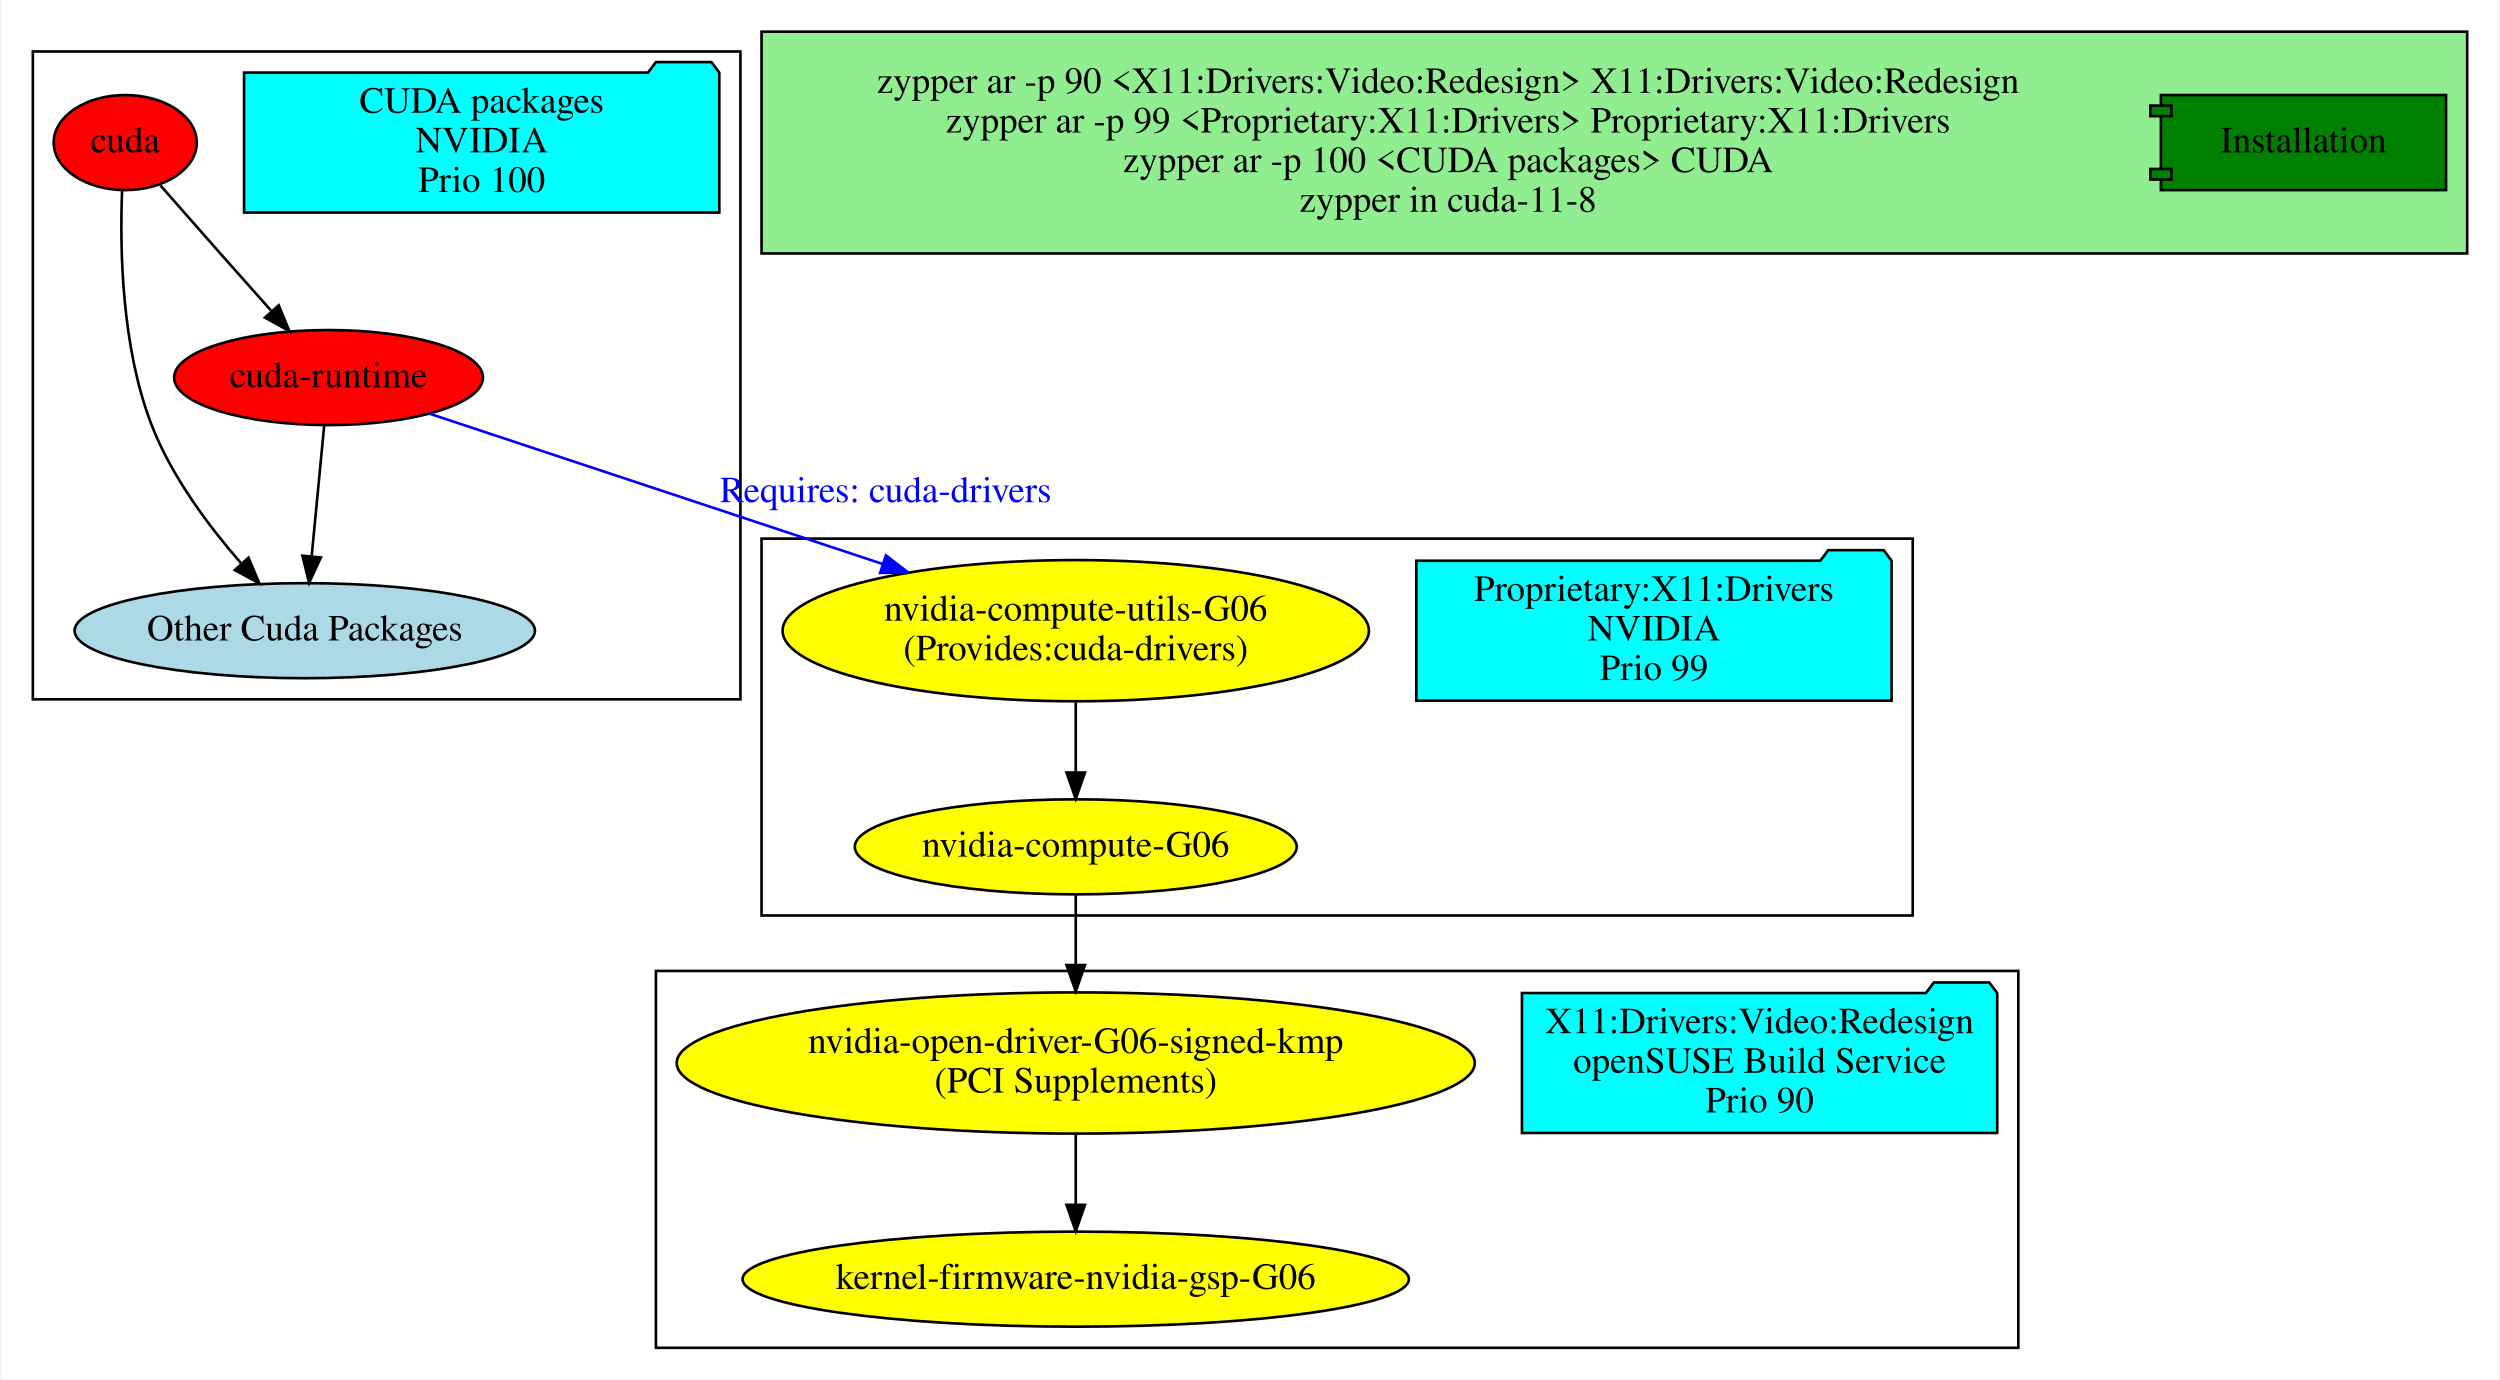
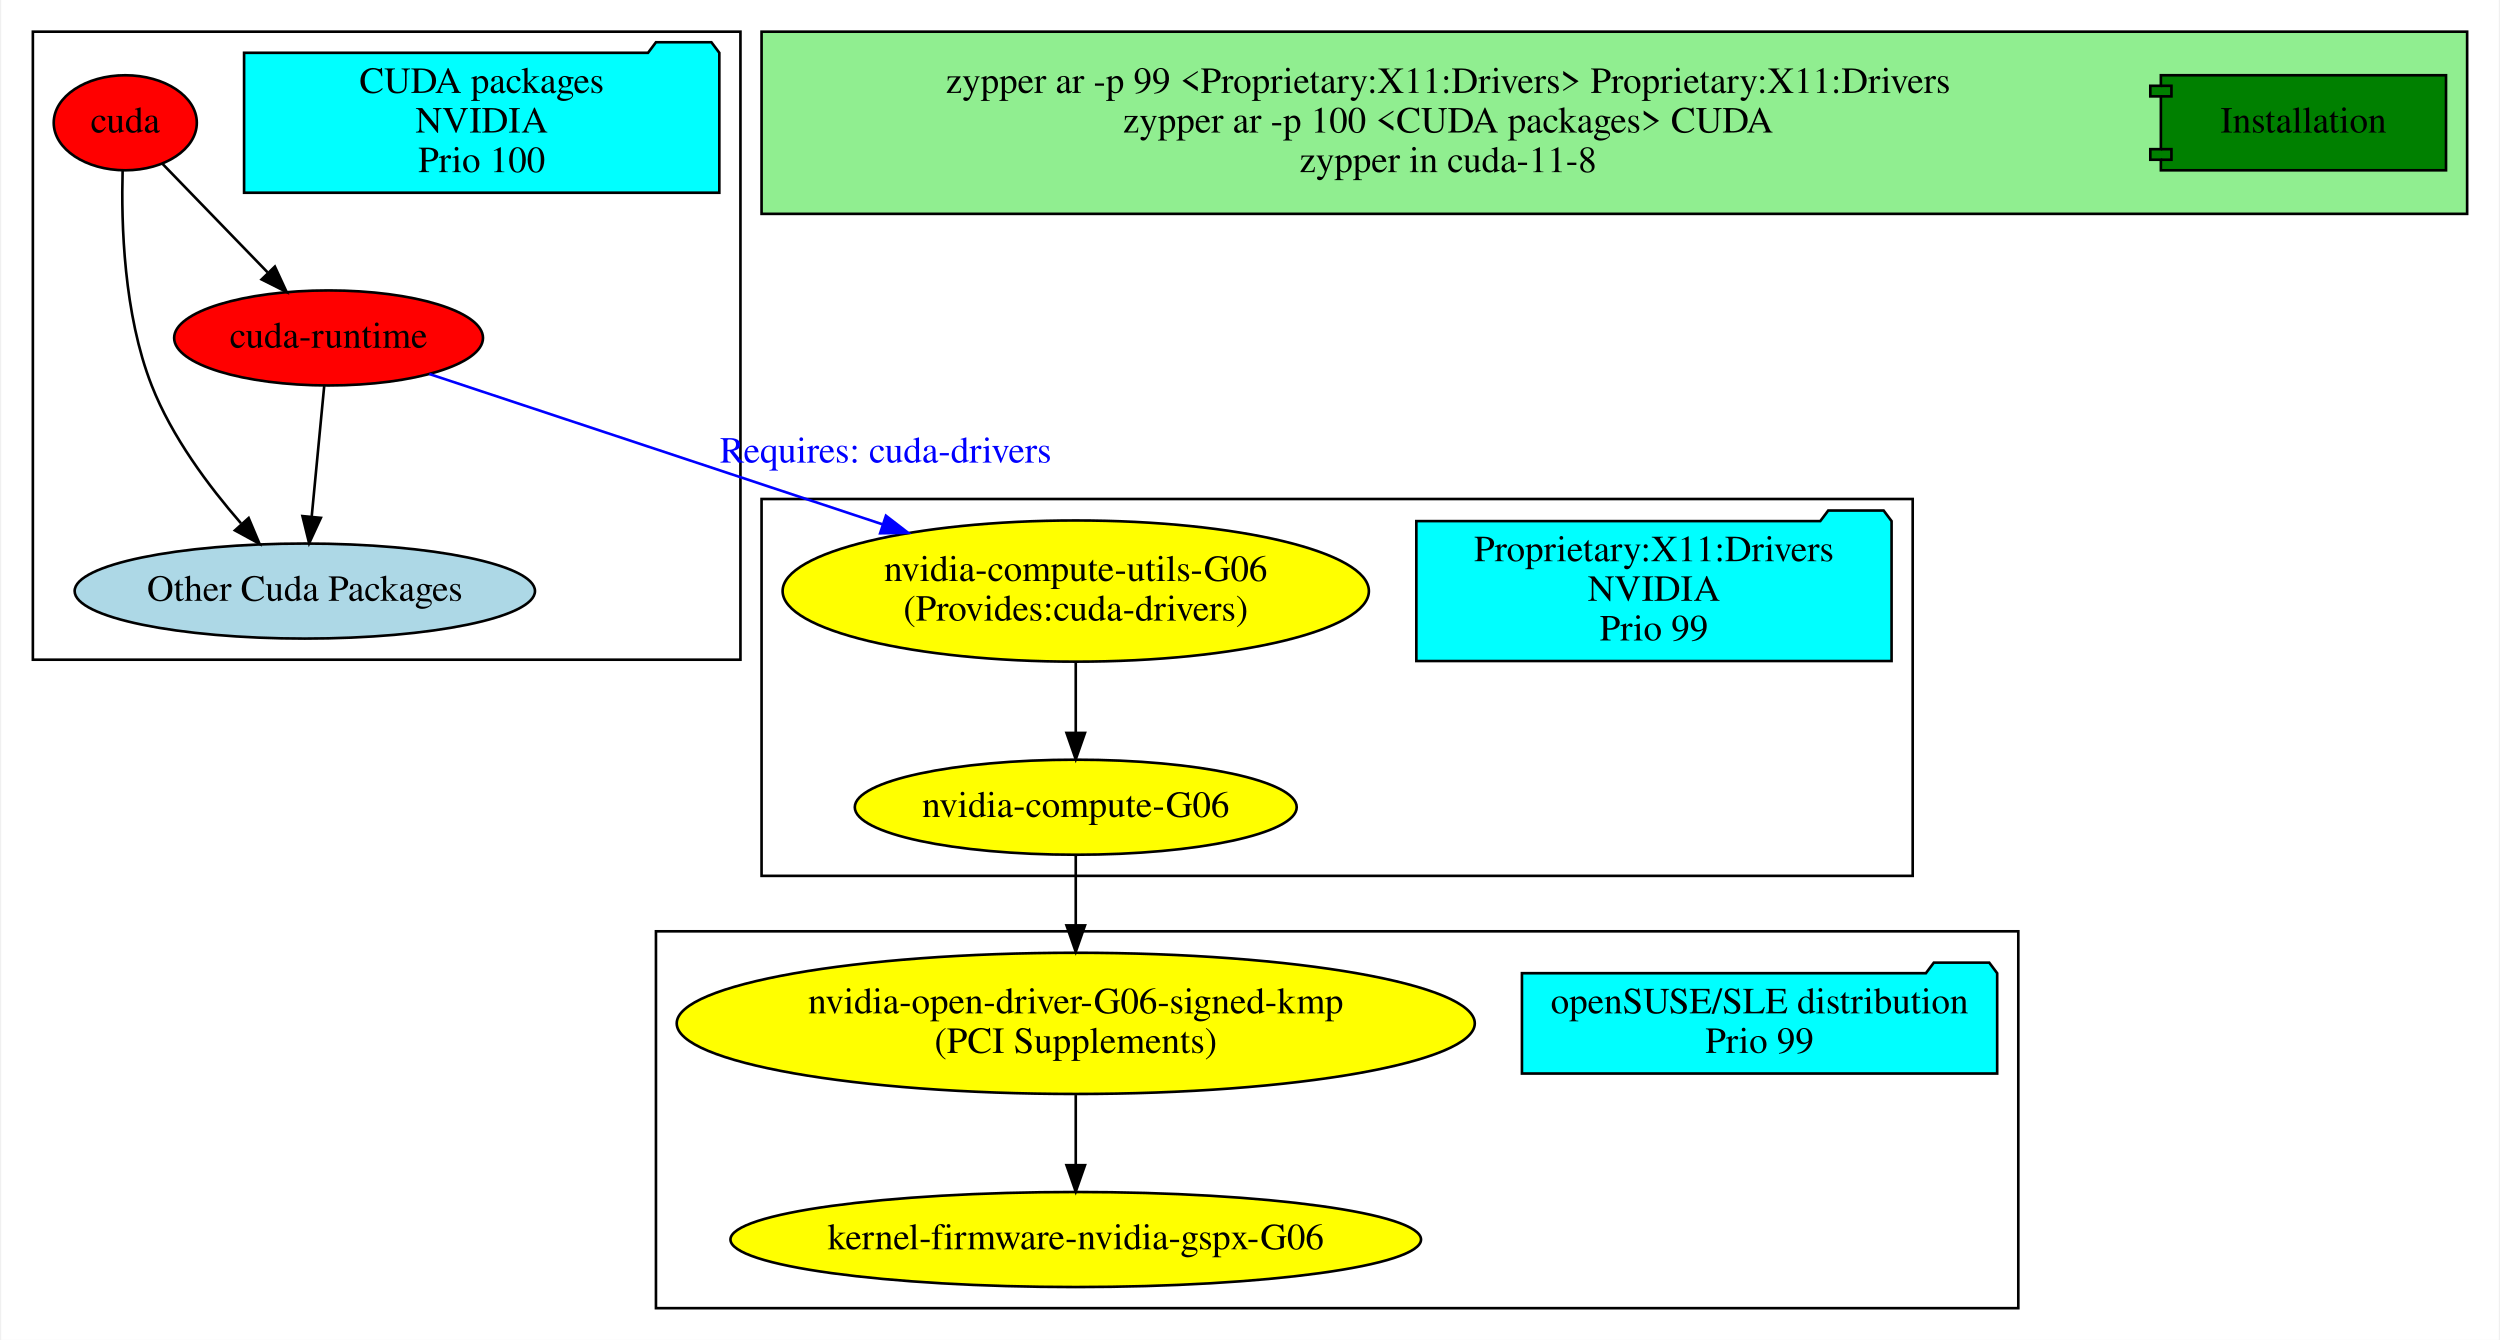
- <svg xmlns="http://www.w3.org/2000/svg" width="946pt" height="522pt" viewBox="0.00 0.00 946.00 522.48">
-   <g id="graph0" class="graph" transform="scale(1 1) rotate(0) translate(4 518.48)">
-     <polygon fill="white" stroke="transparent" points="-4,4 -4,-518.48 942,-518.48 942,4 -4,4" />
+ <svg xmlns="http://www.w3.org/2000/svg" width="946pt" height="507pt" viewBox="0.00 0.00 946.00 507.48">
+   <g id="graph0" class="graph" transform="scale(1 1) rotate(0) translate(4 503.48)">
+     <polygon fill="white" stroke="transparent" points="-4,4 -4,-503.48 942,-503.48 942,4 -4,4" />
    <g id="clust1" class="cluster">
-       <polygon fill="none" stroke="black" points="8,-253.61 8,-498.98 276,-498.98 276,-253.61 8,-253.61" />
+       <polygon fill="none" stroke="black" points="8,-253.61 8,-491.48 276,-491.48 276,-253.61 8,-253.61" />
    </g>
    <g id="clust2" class="cluster">
      <polygon fill="none" stroke="black" points="284,-171.74 284,-314.48 720,-314.48 720,-171.74 284,-171.74" />
    </g>
    <g id="clust3" class="cluster">
      <polygon fill="none" stroke="black" points="244,-8 244,-150.74 760,-150.74 760,-8 244,-8" />
    </g>
    <g id="clust4" class="cluster">
-       <polygon fill="lightgreen" stroke="black" points="284,-422.48 284,-506.48 930,-506.48 930,-422.48 284,-422.48" />
+       <polygon fill="lightgreen" stroke="black" points="284,-422.48 284,-491.48 930,-491.48 930,-422.48 284,-422.48" />
    </g>
    <g id="node1" class="node">
-       <polygon fill="aqua" stroke="black" points="268,-490.98 265,-494.98 244,-494.98 241,-490.98 88,-490.98 88,-437.98 268,-437.98 268,-490.98" />
-       <text text-anchor="middle" x="178" y="-475.78" font-family="Times,serif" font-size="14.00">CUDA packages</text>
-       <text text-anchor="middle" x="178" y="-460.78" font-family="Times,serif" font-size="14.00">NVIDIA</text>
-       <text text-anchor="middle" x="178" y="-445.78" font-family="Times,serif" font-size="14.00"> Prio 100</text>
+       <polygon fill="aqua" stroke="black" points="268,-483.48 265,-487.48 244,-487.48 241,-483.48 88,-483.48 88,-430.48 268,-430.48 268,-483.48" />
+       <text text-anchor="middle" x="178" y="-468.28" font-family="Times,serif" font-size="14.00">CUDA packages</text>
+       <text text-anchor="middle" x="178" y="-453.28" font-family="Times,serif" font-size="14.00">NVIDIA</text>
+       <text text-anchor="middle" x="178" y="-438.28" font-family="Times,serif" font-size="14.00"> Prio 100</text>
    </g>
    <g id="node2" class="node">
-       <ellipse fill="red" stroke="black" cx="43" cy="-464.48" rx="27.1" ry="18" />
-       <text text-anchor="middle" x="43" y="-460.78" font-family="Times,serif" font-size="14.00">cuda</text>
+       <ellipse fill="red" stroke="black" cx="43" cy="-456.98" rx="27.1" ry="18" />
+       <text text-anchor="middle" x="43" y="-453.28" font-family="Times,serif" font-size="14.00">cuda</text>
    </g>
    <g id="node3" class="node">
      <ellipse fill="red" stroke="black" cx="120" cy="-375.48" rx="58.49" ry="18" />
      <text text-anchor="middle" x="120" y="-371.78" font-family="Times,serif" font-size="14.00">cuda-runtime</text>
    </g>
    <g id="edge1" class="edge">
-       <path fill="none" stroke="black" d="M56.31,-448.27C63.09,-440.53 71.47,-430.99 79,-422.48 85.22,-415.45 91.98,-407.84 98.2,-400.88" />
-       <polygon fill="black" stroke="black" points="101.12,-402.85 105.17,-393.06 95.9,-398.19 101.12,-402.85" />
+       <path fill="none" stroke="black" d="M57.12,-441.4C68.23,-429.93 83.93,-413.72 96.87,-400.36" />
+       <polygon fill="black" stroke="black" points="99.66,-402.51 104.11,-392.89 94.64,-397.64 99.66,-402.51" />
    </g>
    <g id="node4" class="node">
      <ellipse fill="lightblue" stroke="black" cx="111" cy="-279.61" rx="87.18" ry="18" />
      <text text-anchor="middle" x="111" y="-275.91" font-family="Times,serif" font-size="14.00">Other Cuda Packages</text>
    </g>
    <g id="edge2" class="edge">
-       <path fill="none" stroke="black" d="M41.81,-446.31C40.94,-424.78 41.5,-387.12 53,-357.48 60.53,-338.07 74.47,-319.35 86.79,-305.24" />
-       <polygon fill="black" stroke="black" points="89.68,-307.26 93.8,-297.5 84.49,-302.57 89.68,-307.26" />
+       <path fill="none" stroke="black" d="M42,-438.95C41.43,-418.79 42.39,-384.52 53,-357.48 60.6,-338.09 74.54,-319.38 86.84,-305.26" />
+       <polygon fill="black" stroke="black" points="89.73,-307.28 93.84,-297.52 84.54,-302.59 89.73,-307.28" />
    </g>
    <g id="edge5" class="edge">
      <path fill="none" stroke="black" d="M118.35,-357.26C117.03,-343.5 115.16,-323.95 113.63,-308.04" />
      <polygon fill="black" stroke="black" points="117.08,-307.34 112.64,-297.72 110.11,-308.01 117.08,-307.34" />
    </g>
    <g id="node6" class="node">
      <ellipse fill="yellow" stroke="black" cx="403" cy="-279.61" rx="111.03" ry="26.74" />
      <text text-anchor="middle" x="403" y="-283.41" font-family="Times,serif" font-size="14.00">nvidia-compute-utils-G06</text>
      <text text-anchor="middle" x="403" y="-268.41" font-family="Times,serif" font-size="14.00">(Provides:cuda-drivers)</text>
    </g>
    <g id="edge3" class="edge">
      <path fill="none" stroke="blue" d="M158.17,-361.82C202,-347.28 274.93,-323.09 329.82,-304.88" />
      <polygon fill="blue" stroke="blue" points="331.11,-308.14 339.5,-301.67 328.91,-301.5 331.11,-308.14" />
      <text text-anchor="middle" x="331" y="-328.28" font-family="Times,serif" font-size="14.00" fill="blue">Requires: cuda-drivers</text>
    </g>
    <g id="node5" class="node">
      <polygon fill="aqua" stroke="black" points="712,-306.11 709,-310.11 688,-310.11 685,-306.11 532,-306.11 532,-253.11 712,-253.11 712,-306.11" />
      <text text-anchor="middle" x="622" y="-290.91" font-family="Times,serif" font-size="14.00">Proprietary:X11:Drivers</text>
      <text text-anchor="middle" x="622" y="-275.91" font-family="Times,serif" font-size="14.00">NVIDIA</text>
      <text text-anchor="middle" x="622" y="-260.91" font-family="Times,serif" font-size="14.00"> Prio 99</text>
    </g>
    <g id="node7" class="node">
      <ellipse fill="yellow" stroke="black" cx="403" cy="-197.74" rx="83.69" ry="18" />
      <text text-anchor="middle" x="403" y="-194.04" font-family="Times,serif" font-size="14.00">nvidia-compute-G06</text>
    </g>
    <g id="edge4" class="edge">
      <path fill="none" stroke="black" d="M403,-252.46C403,-244.01 403,-234.63 403,-226.1" />
      <polygon fill="black" stroke="black" points="406.5,-225.89 403,-215.89 399.5,-225.89 406.5,-225.89" />
    </g>
    <g id="node9" class="node">
      <ellipse fill="yellow" stroke="black" cx="403" cy="-115.87" rx="151.14" ry="26.74" />
      <text text-anchor="middle" x="403" y="-119.67" font-family="Times,serif" font-size="14.00">nvidia-open-driver-G06-signed-kmp</text>
      <text text-anchor="middle" x="403" y="-104.67" font-family="Times,serif" font-size="14.00">(PCI Supplements)</text>
    </g>
    <g id="edge6" class="edge">
      <path fill="none" stroke="black" d="M403,-179.41C403,-171.68 403,-162.26 403,-153.1" />
      <polygon fill="black" stroke="black" points="406.5,-152.97 403,-142.97 399.5,-152.97 406.5,-152.97" />
    </g>
    <g id="node8" class="node">
-       <polygon fill="aqua" stroke="black" points="752,-142.37 749,-146.37 728,-146.37 725,-142.37 572,-142.37 572,-89.37 752,-89.37 752,-142.37" />
-       <text text-anchor="middle" x="662" y="-127.17" font-family="Times,serif" font-size="14.00">X11:Drivers:Video:Redesign</text>
-       <text text-anchor="middle" x="662" y="-112.17" font-family="Times,serif" font-size="14.00"> openSUSE Build Service</text>
-       <text text-anchor="middle" x="662" y="-97.17" font-family="Times,serif" font-size="14.00"> Prio 90</text>
+       <polygon fill="aqua" stroke="black" points="752,-134.87 749,-138.87 728,-138.87 725,-134.87 572,-134.87 572,-96.87 752,-96.87 752,-134.87" />
+       <text text-anchor="middle" x="662" y="-119.67" font-family="Times,serif" font-size="14.00">openSUSE/SLE distribution</text>
+       <text text-anchor="middle" x="662" y="-104.67" font-family="Times,serif" font-size="14.00"> Prio 99</text>
    </g>
    <g id="node10" class="node">
-       <ellipse fill="yellow" stroke="black" cx="403" cy="-34" rx="126.18" ry="18" />
-       <text text-anchor="middle" x="403" y="-30.3" font-family="Times,serif" font-size="14.00">kernel-firmware-nvidia-gsp-G06</text>
+       <ellipse fill="yellow" stroke="black" cx="403" cy="-34" rx="130.78" ry="18" />
+       <text text-anchor="middle" x="403" y="-30.3" font-family="Times,serif" font-size="14.00">kernel-firmware-nvidia-gspx-G06</text>
    </g>
    <g id="edge7" class="edge">
      <path fill="none" stroke="black" d="M403,-88.72C403,-80.27 403,-70.89 403,-62.36" />
      <polygon fill="black" stroke="black" points="406.5,-62.15 403,-52.15 399.5,-62.15 406.5,-62.15" />
    </g>
    <g id="node11" class="node">
-       <polygon fill="green" stroke="black" points="922,-482.48 814,-482.48 814,-478.48 810,-478.48 810,-474.48 814,-474.48 814,-454.48 810,-454.48 810,-450.48 814,-450.48 814,-446.48 922,-446.48 922,-482.48" />
-       <polyline fill="none" stroke="black" points="814,-478.48 818,-478.48 818,-474.48 814,-474.48 " />
-       <polyline fill="none" stroke="black" points="814,-454.48 818,-454.48 818,-450.48 814,-450.48 " />
-       <text text-anchor="middle" x="868" y="-460.78" font-family="Times,serif" font-size="14.00">Installation</text>
+       <polygon fill="green" stroke="black" points="922,-474.98 814,-474.98 814,-470.98 810,-470.98 810,-466.98 814,-466.98 814,-446.98 810,-446.98 810,-442.98 814,-442.98 814,-438.98 922,-438.98 922,-474.98" />
+       <polyline fill="none" stroke="black" points="814,-470.98 818,-470.98 818,-466.98 814,-466.98 " />
+       <polyline fill="none" stroke="black" points="814,-446.98 818,-446.98 818,-442.98 814,-442.98 " />
+       <text text-anchor="middle" x="868" y="-453.28" font-family="Times,serif" font-size="14.00">Installation</text>
    </g>
    <g id="node12" class="node">
-       <text text-anchor="middle" x="544" y="-483.28" font-family="Times,serif" font-size="14.00">zypper ar -p 90 &lt;X11:Drivers:Video:Redesign&gt; X11:Drivers:Video:Redesign</text>
      <text text-anchor="middle" x="544" y="-468.28" font-family="Times,serif" font-size="14.00">zypper ar -p 99 &lt;Proprietary:X11:Drivers&gt; Proprietary:X11:Drivers</text>
      <text text-anchor="middle" x="544" y="-453.28" font-family="Times,serif" font-size="14.00">zypper ar -p 100 &lt;CUDA packages&gt; CUDA</text>
      <text text-anchor="middle" x="544" y="-438.28" font-family="Times,serif" font-size="14.00">zypper in cuda-11-8</text>
    </g>
  </g>
</svg>
